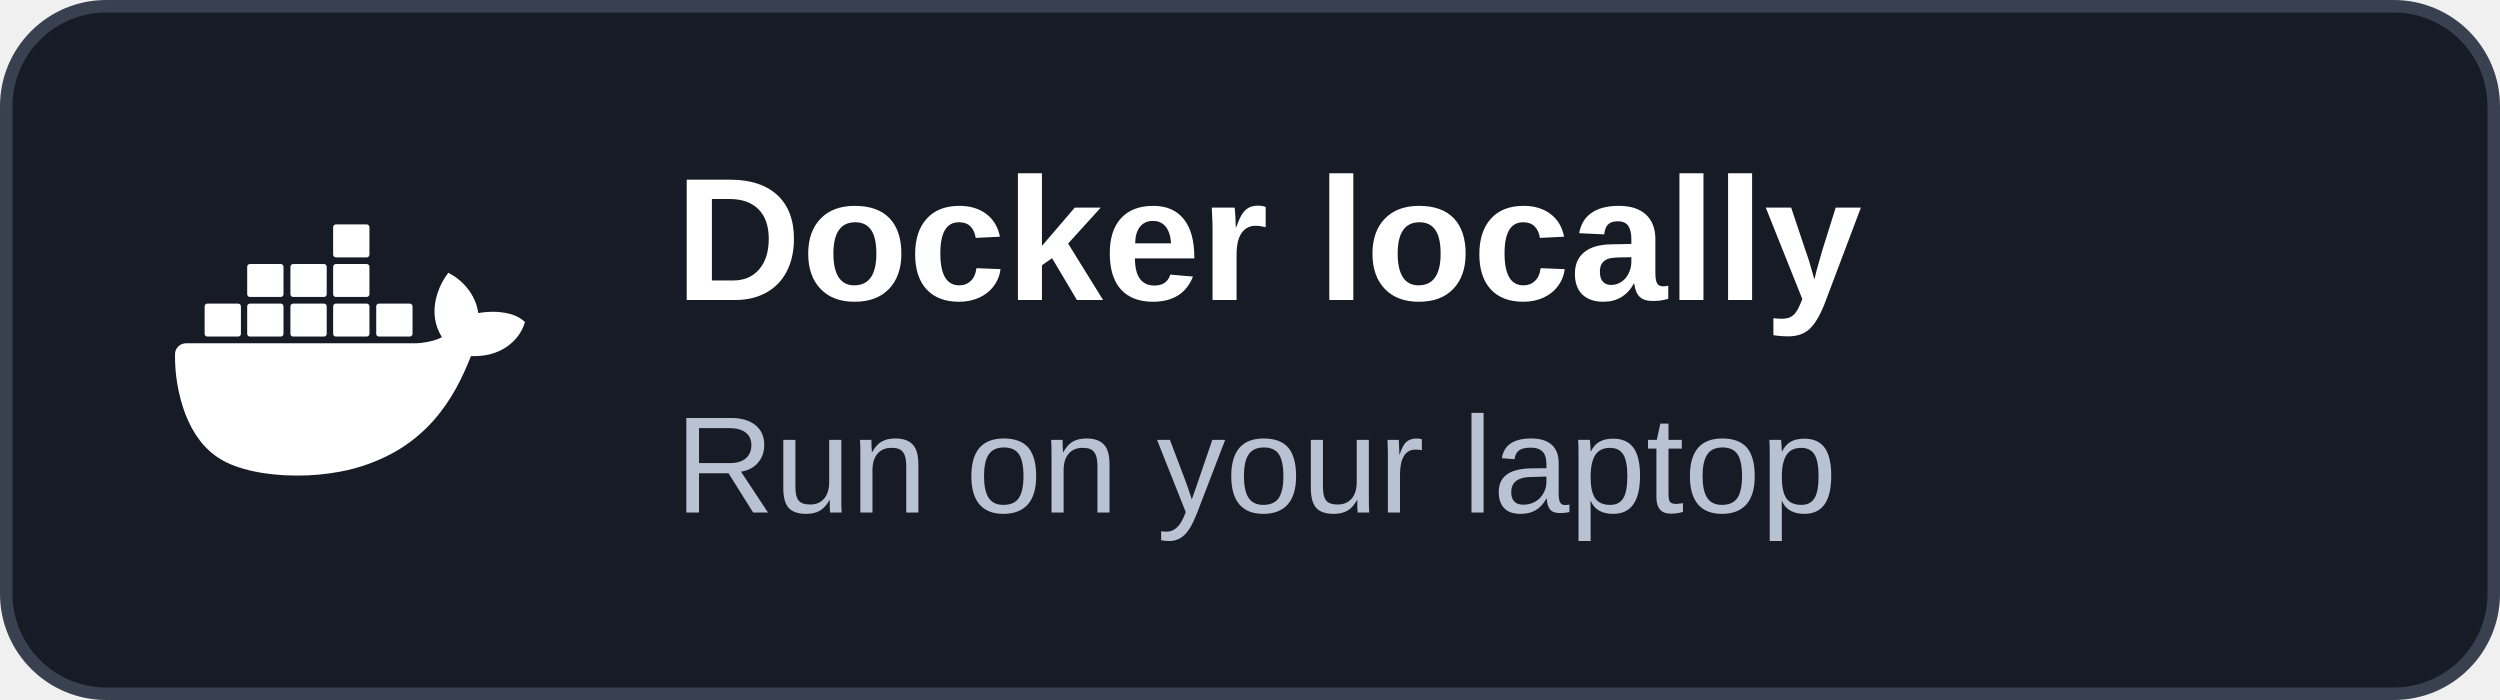
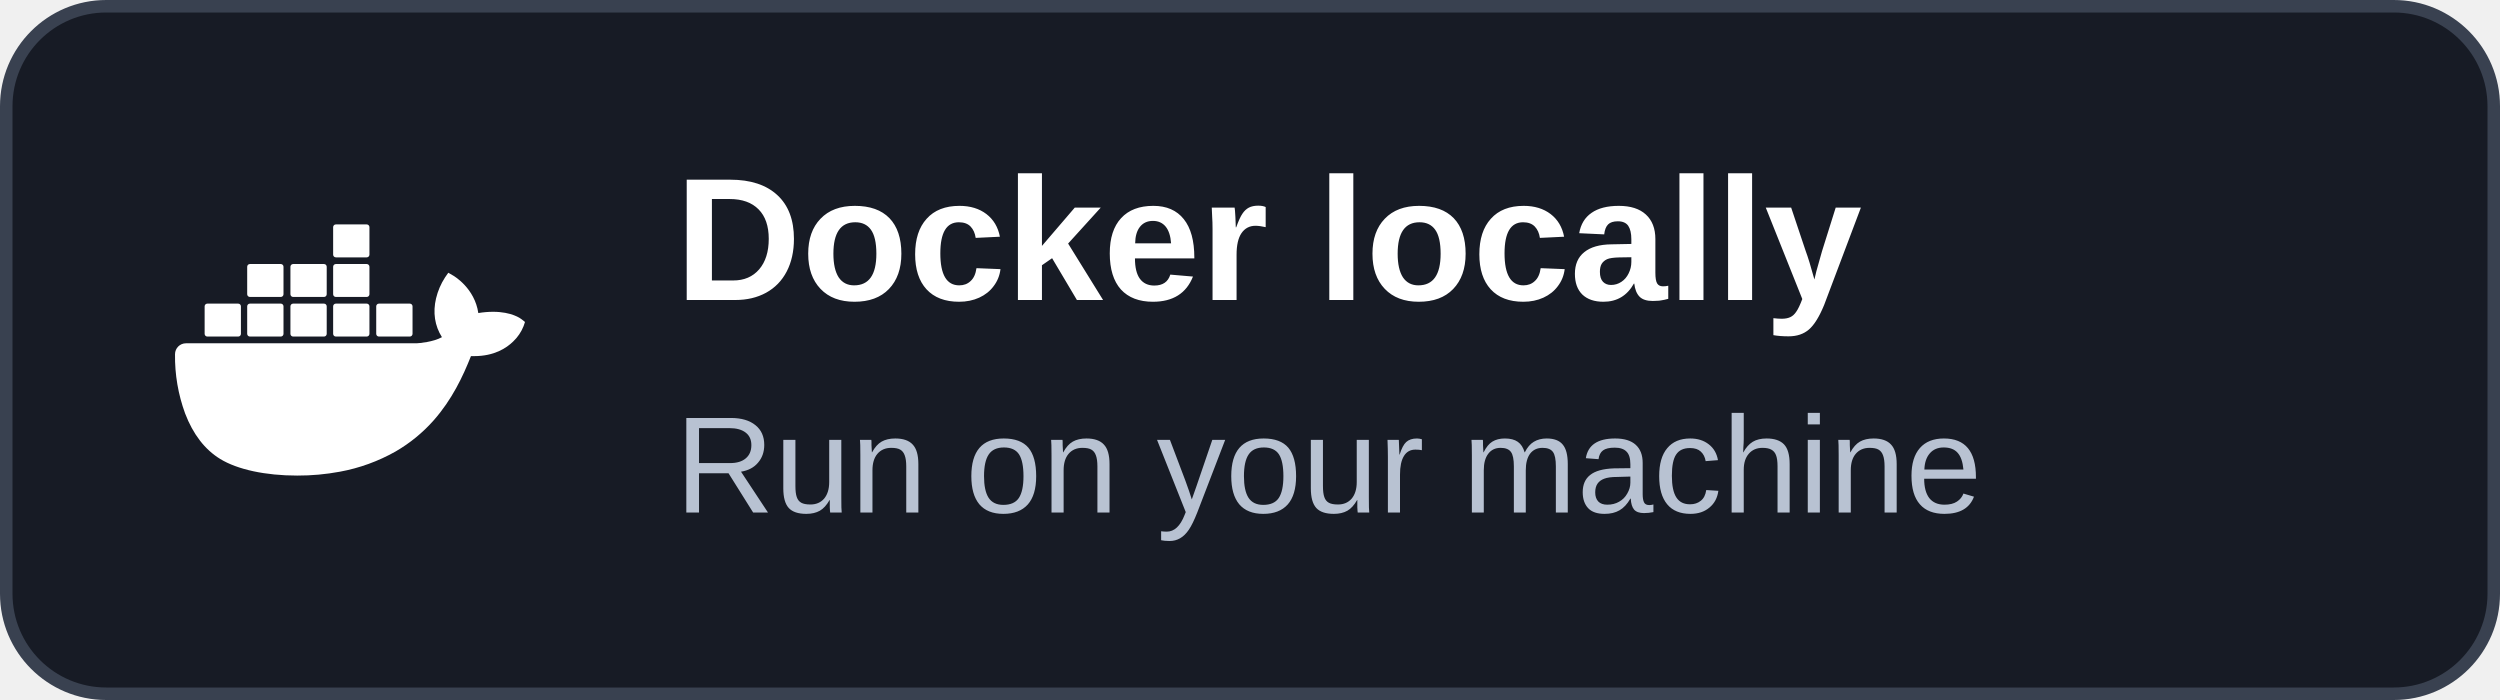
<svg xmlns="http://www.w3.org/2000/svg" width="200" height="56" viewBox="0 0 200 56" role="img" aria-labelledby="title">
  <rect x="0.5" y="0.5" width="199" height="55" rx="8" fill="#171b25" stroke="#394150" />
  <svg stroke="currentColor" fill="currentColor" stroke-width="0" viewBox="0 0 24 24" x="14" y="14" width="28" height="28" color="#ffffff">
    <path d="M13.983 11.078h2.119a.186.186 0 00.186-.185V9.006a.186.186 0 00-.186-.186h-2.119a.185.185 0 00-.185.185v1.888c0 .102.083.185.185.185m-2.954-5.43h2.118a.186.186 0 00.186-.186V3.574a.186.186 0 00-.186-.185h-2.118a.185.185 0 00-.185.185v1.888c0 .102.082.185.185.185m0 2.716h2.118a.187.187 0 00.186-.186V6.29a.186.186 0 00-.186-.185h-2.118a.185.185 0 00-.185.185v1.887c0 .102.082.185.185.186m-2.93 0h2.12a.186.186 0 00.184-.186V6.29a.185.185 0 00-.185-.185H8.1a.185.185 0 00-.185.185v1.887c0 .102.083.185.185.186m-2.964 0h2.119a.186.186 0 00.185-.186V6.29a.185.185 0 00-.185-.185H5.136a.186.186 0 00-.186.185v1.887c0 .102.084.185.186.186m5.893 2.715h2.118a.186.186 0 00.186-.185V9.006a.186.186 0 00-.186-.186h-2.118a.185.185 0 00-.185.185v1.888c0 .102.082.185.185.185m-2.93 0h2.12a.185.185 0 00.184-.185V9.006a.185.185 0 00-.184-.186h-2.12a.185.185 0 00-.184.185v1.888c0 .102.083.185.185.185m-2.964 0h2.119a.185.185 0 00.185-.185V9.006a.185.185 0 00-.184-.186h-2.12a.186.186 0 00-.186.186v1.887c0 .102.084.185.186.185m-2.92 0h2.12a.185.185 0 00.184-.185V9.006a.185.185 0 00-.184-.186h-2.12a.185.185 0 00-.184.185v1.888c0 .102.082.185.185.185M23.763 9.89c-.065-.051-.672-.51-1.954-.51-.338.001-.676.03-1.01.087-.248-1.7-1.653-2.53-1.716-2.566l-.344-.199-.226.327c-.284.438-.49.922-.612 1.43-.23.97-.09 1.882.403 2.661-.595.332-1.55.413-1.744.42H.751a.751.751 0 00-.75.748 11.376 11.376 0 00.692 4.062c.545 1.428 1.355 2.48 2.41 3.124 1.18.723 3.1 1.137 5.275 1.137.983.003 1.963-.086 2.93-.266a12.248 12.248 0 003.823-1.389c.98-.567 1.86-1.288 2.61-2.136 1.252-1.418 1.998-2.997 2.553-4.4h.221c1.372 0 2.215-.549 2.68-1.009.309-.293.55-.65.707-1.046l.098-.288Z" />
  </svg>
  <g font-family="Arial, Helvetica, sans-serif">
    <text x="54" y="24" fill="#ffffff" font-size="14" font-weight="600">Docker locally</text>
-     <text x="54" y="41" fill="#b8c2d2" font-size="11">Run on your laptop</text>
+     <text x="54" y="41" fill="#b8c2d2" font-size="11">Run on your machine</text>
  </g>
</svg>
